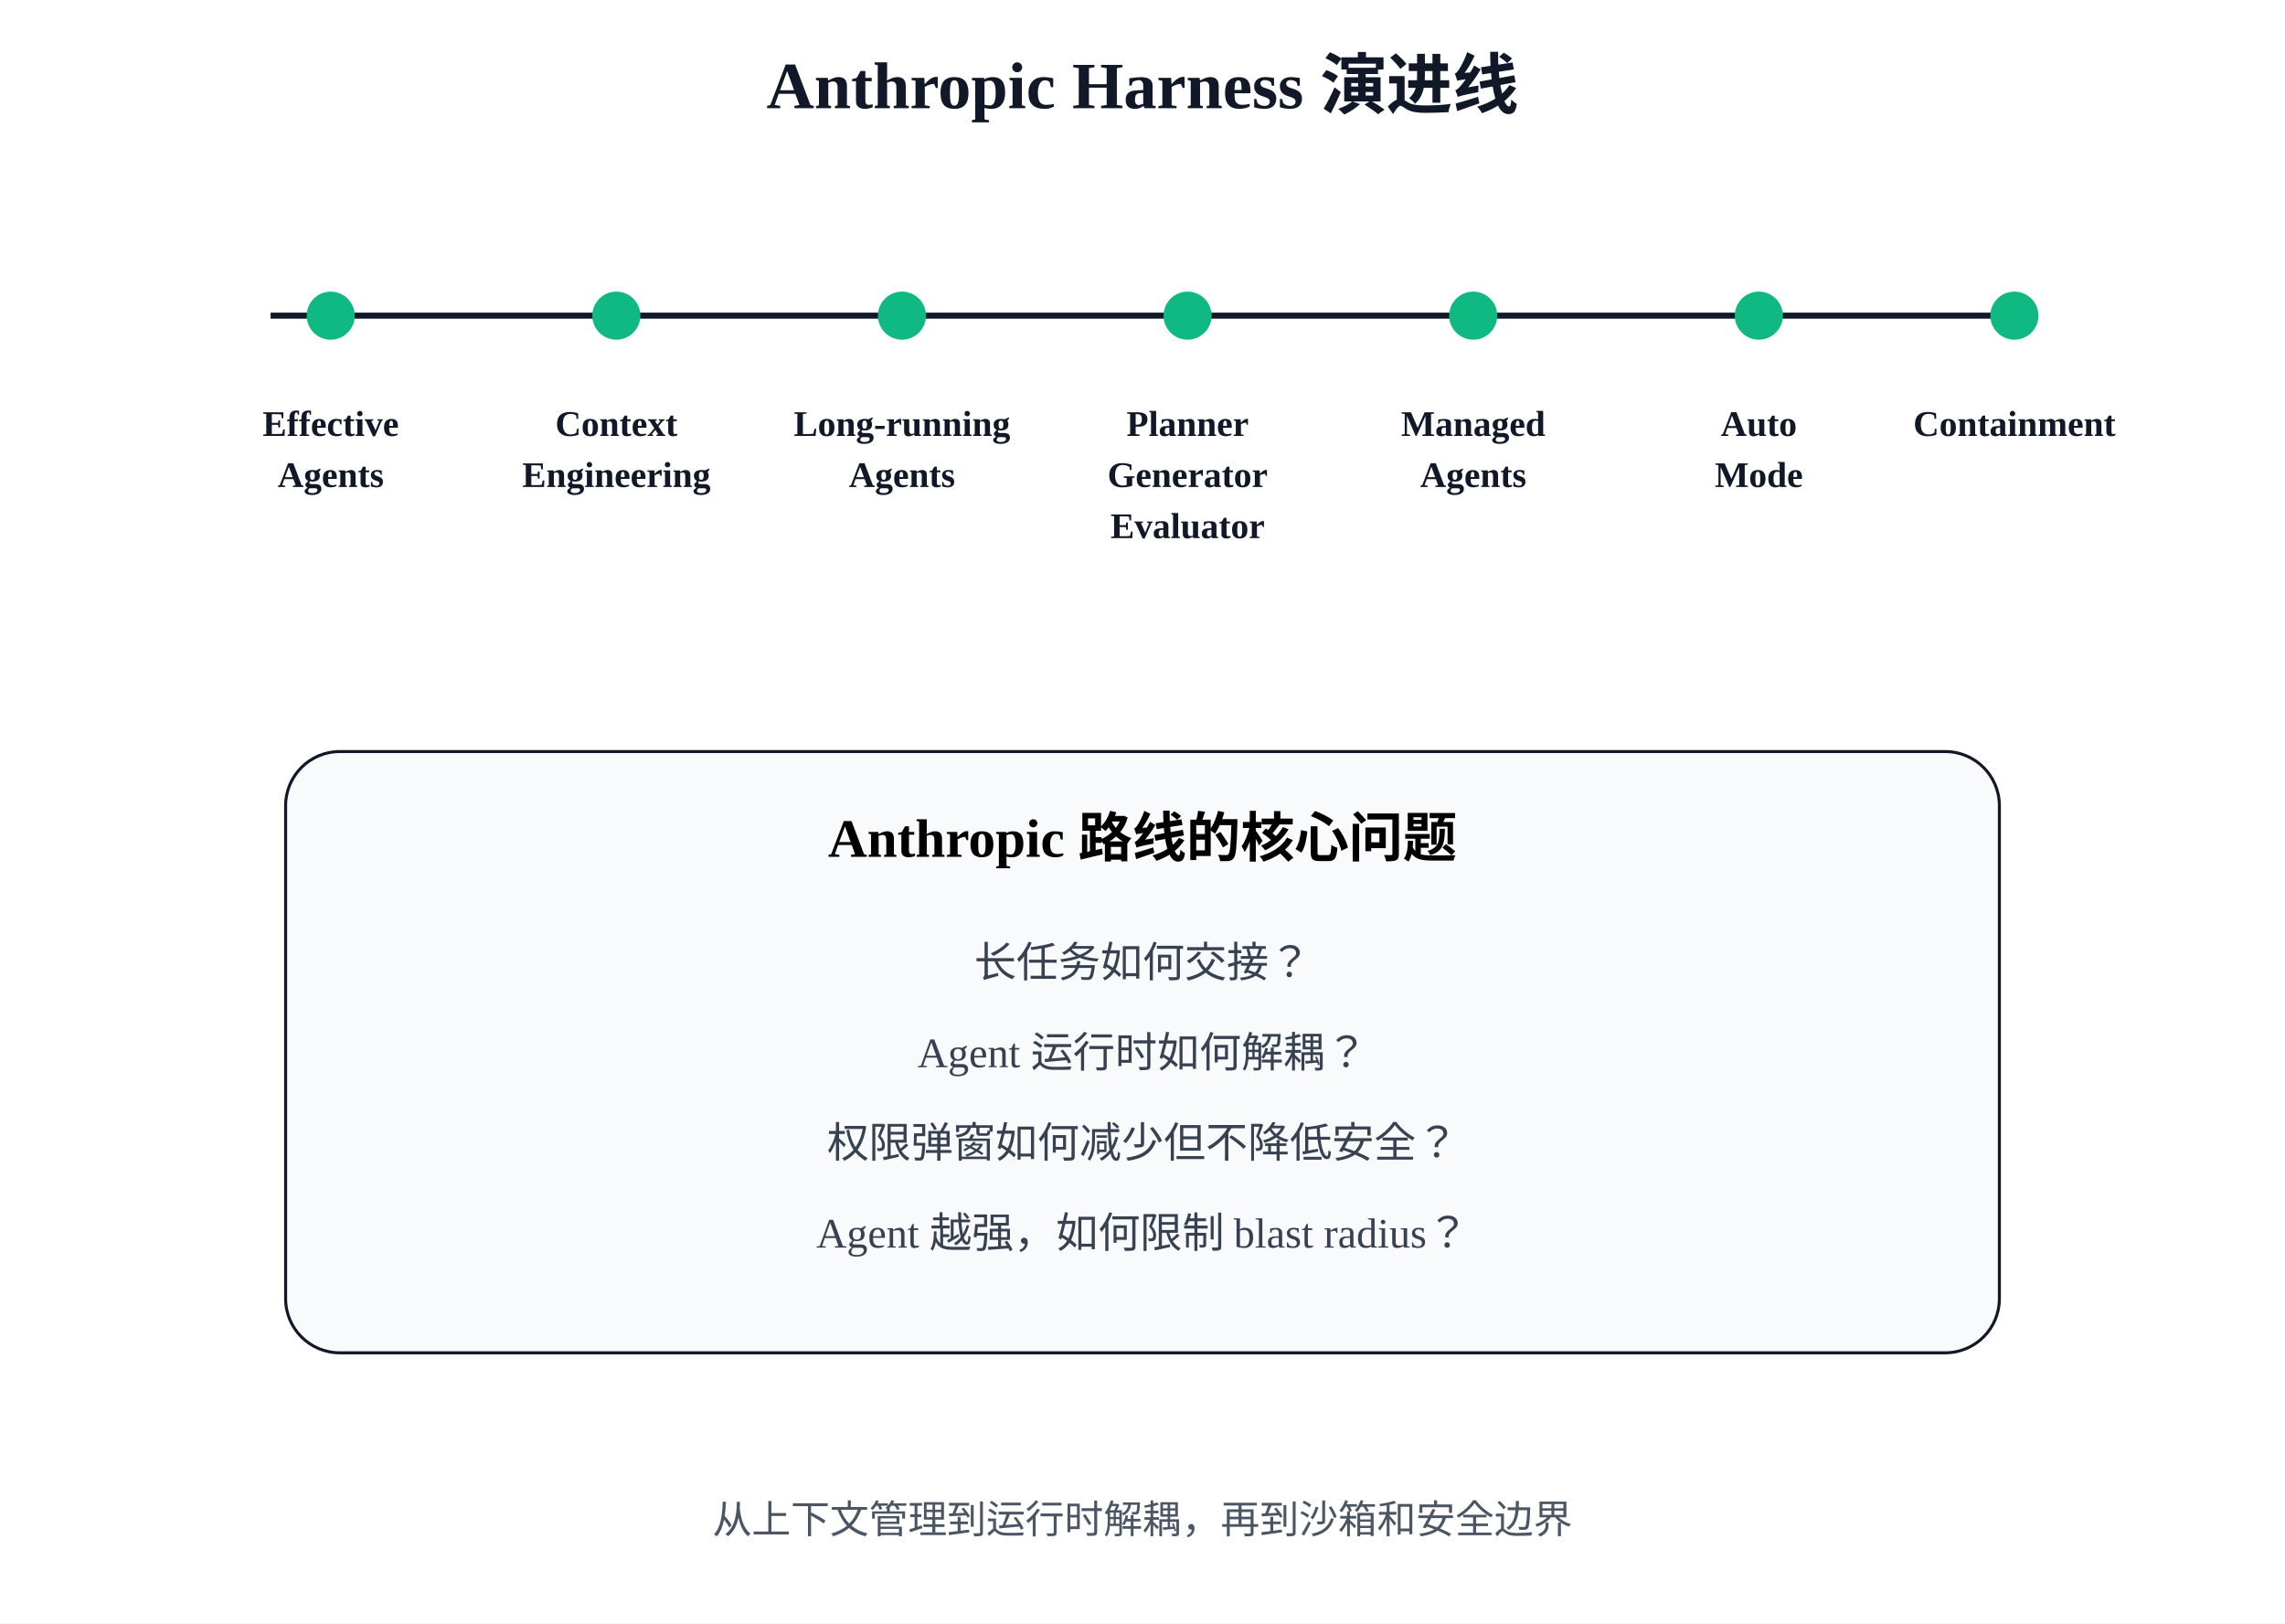
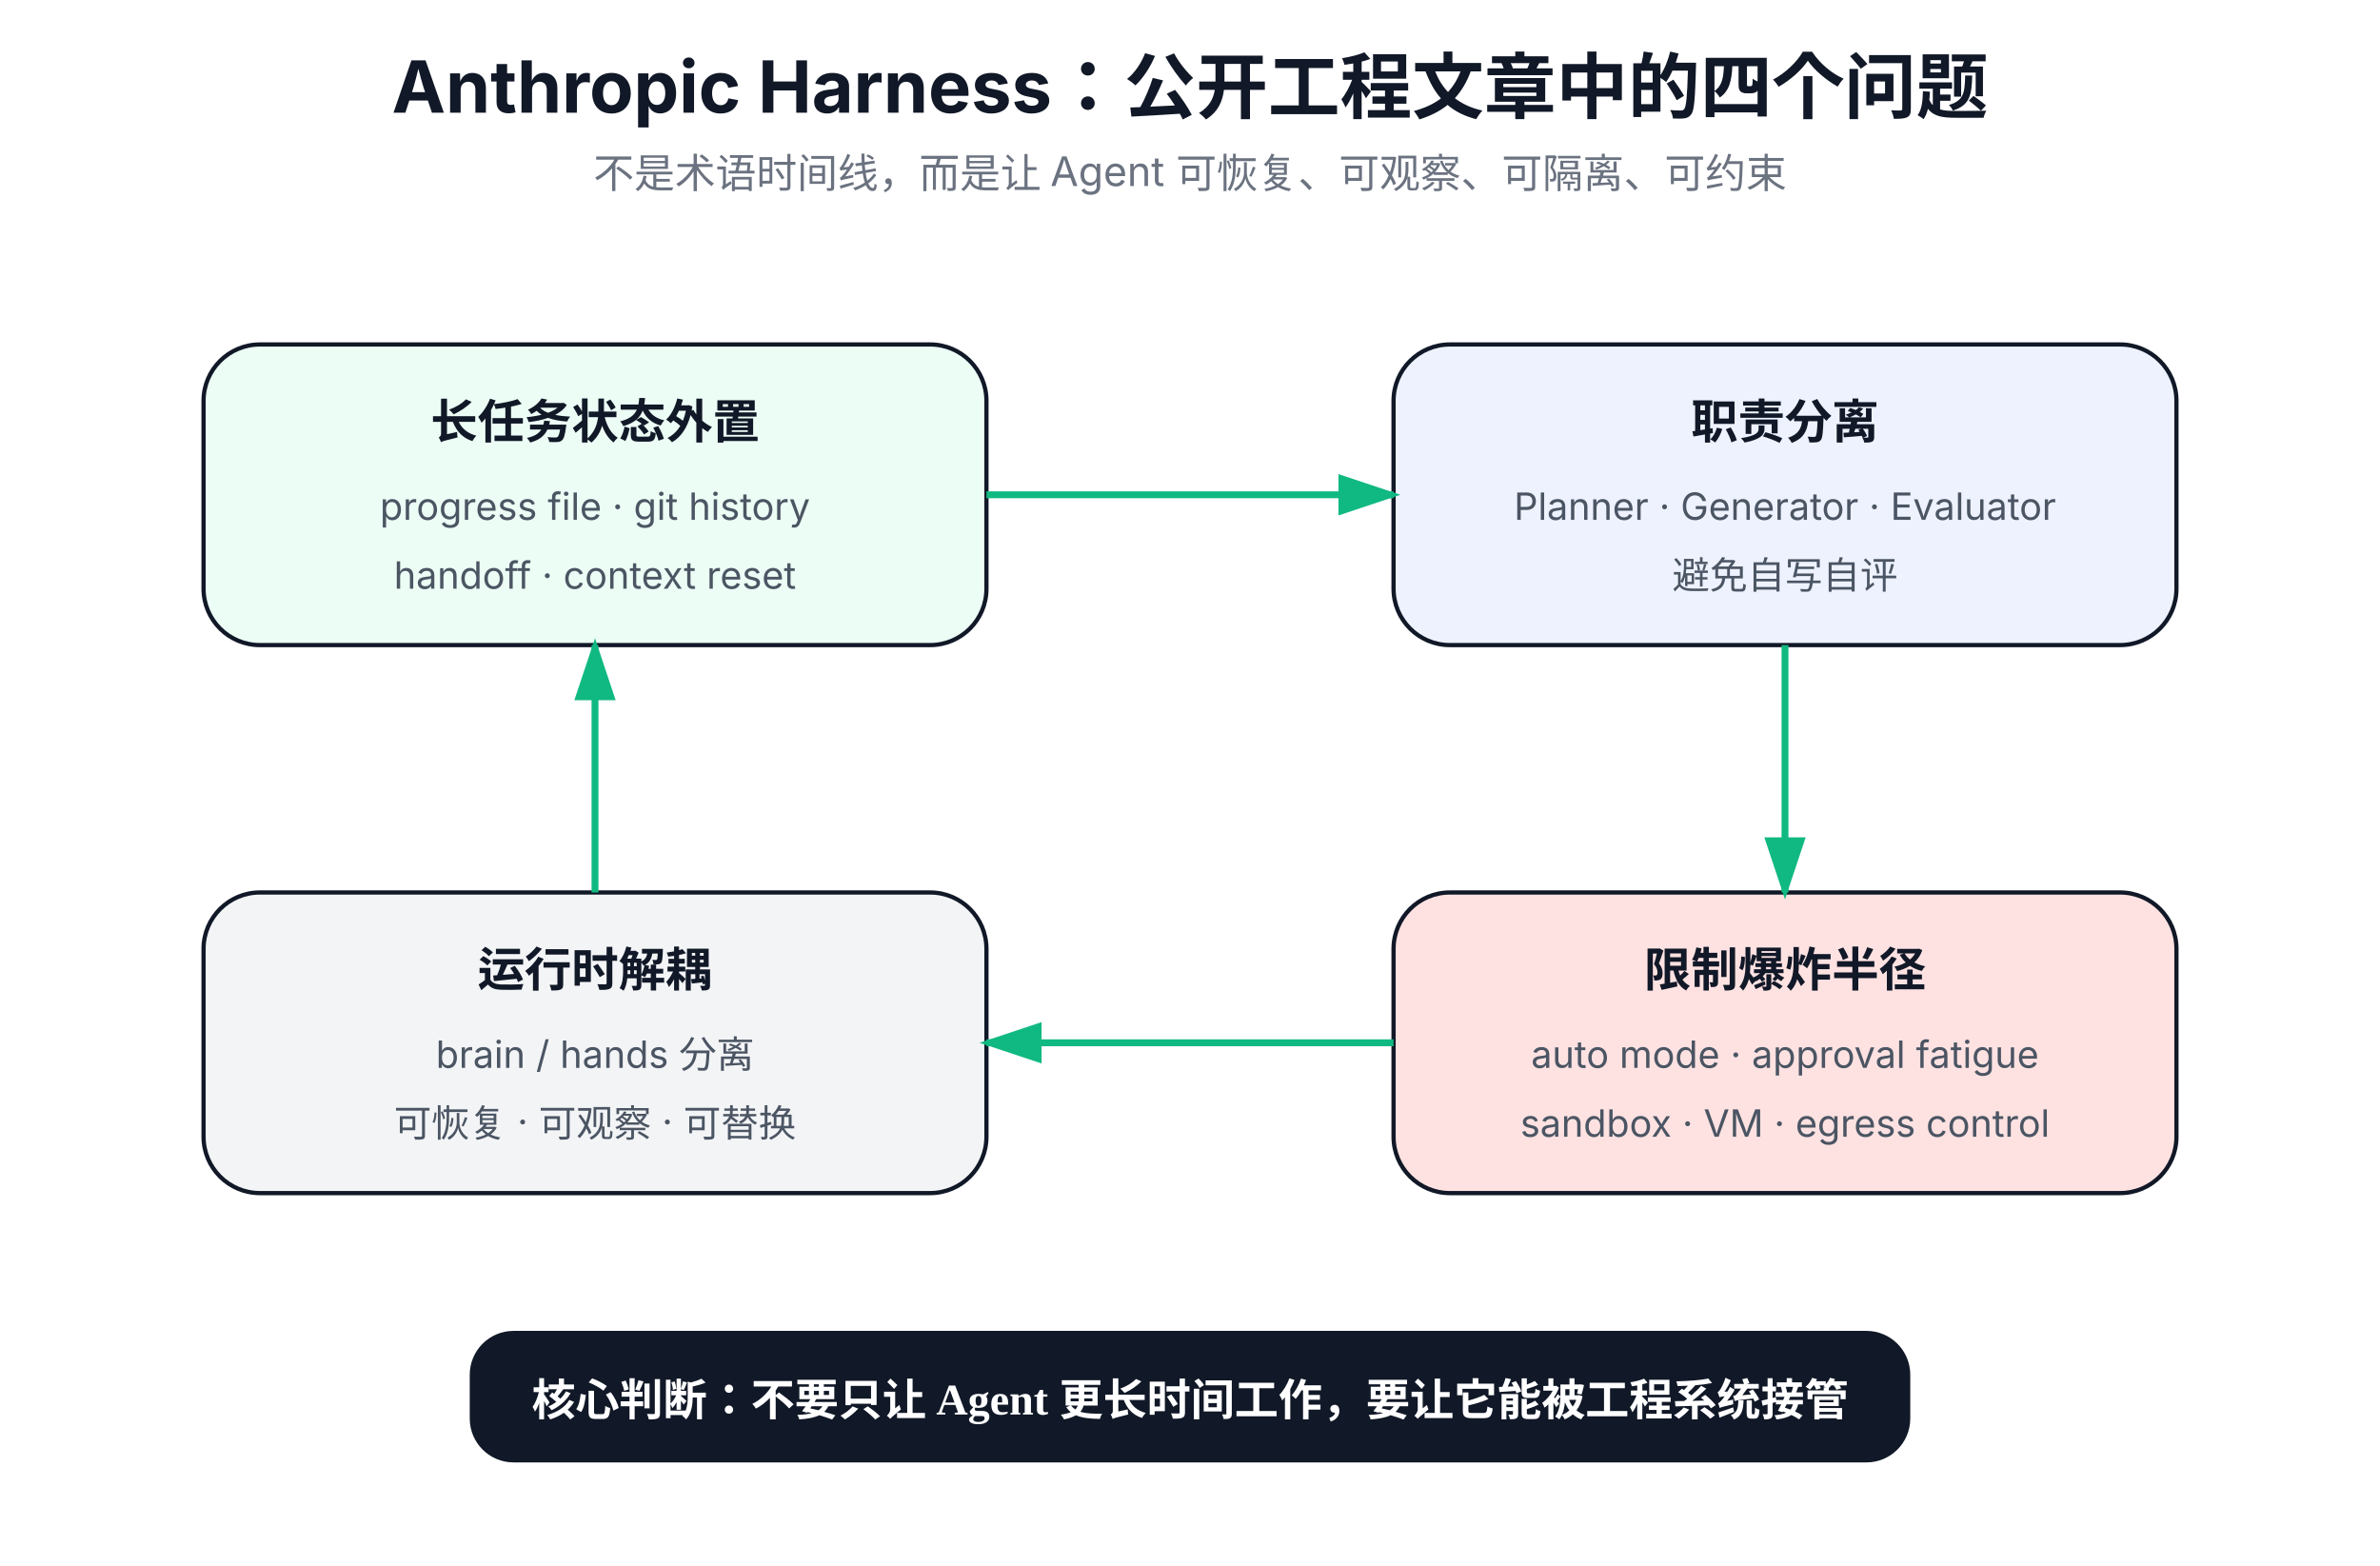
- <svg xmlns="http://www.w3.org/2000/svg" width="760" height="540" viewBox="0 0 760 540">
-   <rect width="760" height="540" fill="#ffffff" />
-   <text x="380" y="36" text-anchor="middle" font-size="22" font-weight="700" fill="#111827">Anthropic Harness 演进线</text>
-   <line x1="90" y1="105" x2="670" y2="105" stroke="#111827" stroke-width="2" />
-   <g fill="#111827" font-size="12">
-     <circle cx="110" cy="105" r="8" fill="#10B981" />
-     <text x="110" y="145" text-anchor="middle" font-weight="700">Effective</text>
-     <text x="110" y="162" text-anchor="middle" font-weight="700">Agents</text>
-     <circle cx="205" cy="105" r="8" fill="#10B981" />
-     <text x="205" y="145" text-anchor="middle" font-weight="700">Context</text>
-     <text x="205" y="162" text-anchor="middle" font-weight="700">Engineering</text>
-     <circle cx="300" cy="105" r="8" fill="#10B981" />
-     <text x="300" y="145" text-anchor="middle" font-weight="700">Long-running</text>
-     <text x="300" y="162" text-anchor="middle" font-weight="700">Agents</text>
-     <circle cx="395" cy="105" r="8" fill="#10B981" />
-     <text x="395" y="145" text-anchor="middle" font-weight="700">Planner</text>
-     <text x="395" y="162" text-anchor="middle" font-weight="700">Generator</text>
-     <text x="395" y="179" text-anchor="middle" font-weight="700">Evaluator</text>
-     <circle cx="490" cy="105" r="8" fill="#10B981" />
-     <text x="490" y="145" text-anchor="middle" font-weight="700">Managed</text>
-     <text x="490" y="162" text-anchor="middle" font-weight="700">Agents</text>
-     <circle cx="585" cy="105" r="8" fill="#10B981" />
-     <text x="585" y="145" text-anchor="middle" font-weight="700">Auto</text>
-     <text x="585" y="162" text-anchor="middle" font-weight="700">Mode</text>
-     <circle cx="670" cy="105" r="8" fill="#10B981" />
-     <text x="670" y="145" text-anchor="middle" font-weight="700">Containment</text>
-   </g>
-   <rect x="95" y="250" width="570" height="200" rx="18" fill="#F9FAFB" stroke="#111827" />
-   <text x="380" y="285" text-anchor="middle" font-size="18" font-weight="700">Anthropic 路线的核心问题</text>
-   <text x="380" y="325" text-anchor="middle" font-size="14" fill="#374151">长任务如何交接？</text>
-   <text x="380" y="355" text-anchor="middle" font-size="14" fill="#374151">Agent 运行时如何解耦？</text>
-   <text x="380" y="385" text-anchor="middle" font-size="14" fill="#374151">权限弹窗如何减少但不降低安全？</text>
-   <text x="380" y="415" text-anchor="middle" font-size="14" fill="#374151">Agent 越强，如何限制 blast radius？</text>
-   <text x="380" y="510" text-anchor="middle" font-size="13" fill="#4B5563">从上下文管理到运行时解耦，再到沙箱和安全边界</text>
+ <svg xmlns="http://www.w3.org/2000/svg" width="760" height="500" viewBox="0 0 760 500" role="img" aria-labelledby="title desc">
+   <defs>
+     <marker id="arrow" markerWidth="10" markerHeight="10" refX="8" refY="3" orient="auto">
+       <path d="M0,0 L0,6 L9,3 z" fill="#10B981" />
+     </marker>
+     <style>.title{font:700 23px -apple-system,BlinkMacSystemFont,"Segoe UI",sans-serif;fill:#111827}.sub{font:400 13px -apple-system,BlinkMacSystemFont,"Segoe UI",sans-serif;fill:#6B7280}.h{font:700 15px -apple-system,BlinkMacSystemFont,"Segoe UI",sans-serif;fill:#111827}.t{font:400 12px -apple-system,BlinkMacSystemFont,"Segoe UI",sans-serif;fill:#4B5563}.box{stroke:#111827;stroke-width:1.35}.line{stroke:#10B981;stroke-width:2.2;marker-end:url(#arrow)}</style>
+   </defs>
+   <rect width="760" height="500" fill="#fff" />
+   <text x="380" y="36" text-anchor="middle" class="title">Anthropic Harness：公开工程文章中的四个问题</text>
+   <text x="380" y="60" text-anchor="middle" class="sub">不是术语时间线，而是让 Agent 可恢复、可观察、可隔离、可约束</text>
+   <rect x="65" y="110" width="250" height="96" rx="18" fill="#ECFDF5" class="box" />
+   <text x="190" y="140" text-anchor="middle" class="h">长任务状态外置</text>
+   <text x="190" y="166" text-anchor="middle" class="t">progress file · git history</text>
+   <text x="190" y="188" text-anchor="middle" class="t">handoff · context reset</text>
+   <rect x="445" y="110" width="250" height="96" rx="18" fill="#EEF2FF" class="box" />
+   <text x="570" y="140" text-anchor="middle" class="h">职责分离</text>
+   <text x="570" y="166" text-anchor="middle" class="t">Planner · Generator · Evaluator</text>
+   <text x="570" y="188" text-anchor="middle" class="t">避免自写自评</text>
+   <rect x="65" y="285" width="250" height="96" rx="18" fill="#F3F4F6" class="box" />
+   <text x="190" y="315" text-anchor="middle" class="h">运行时解耦</text>
+   <text x="190" y="341" text-anchor="middle" class="t">brain / hands 分离</text>
+   <text x="190" y="363" text-anchor="middle" class="t">可恢复 · 可观察 · 可替换</text>
+   <rect x="445" y="285" width="250" height="96" rx="18" fill="#FEE2E2" class="box" />
+   <text x="570" y="315" text-anchor="middle" class="h">限制爆炸半径</text>
+   <text x="570" y="341" text-anchor="middle" class="t">auto mode · approval fatigue</text>
+   <text x="570" y="363" text-anchor="middle" class="t">sandbox · VM · egress control</text>
+   <line x1="315" y1="158" x2="445" y2="158" class="line" />
+   <line x1="570" y1="206" x2="570" y2="285" class="line" />
+   <line x1="445" y1="333" x2="315" y2="333" class="line" />
+   <line x1="190" y1="285" x2="190" y2="206" class="line" />
+   <rect x="150" y="425" width="460" height="42" rx="14" fill="#111827" />
+   <text x="380" y="452" text-anchor="middle" font-size="14" font-weight="700" fill="#fff">核心判断：不要只让 Agent 更长时间工作，要让它能被工程系统接管</text>
</svg>
